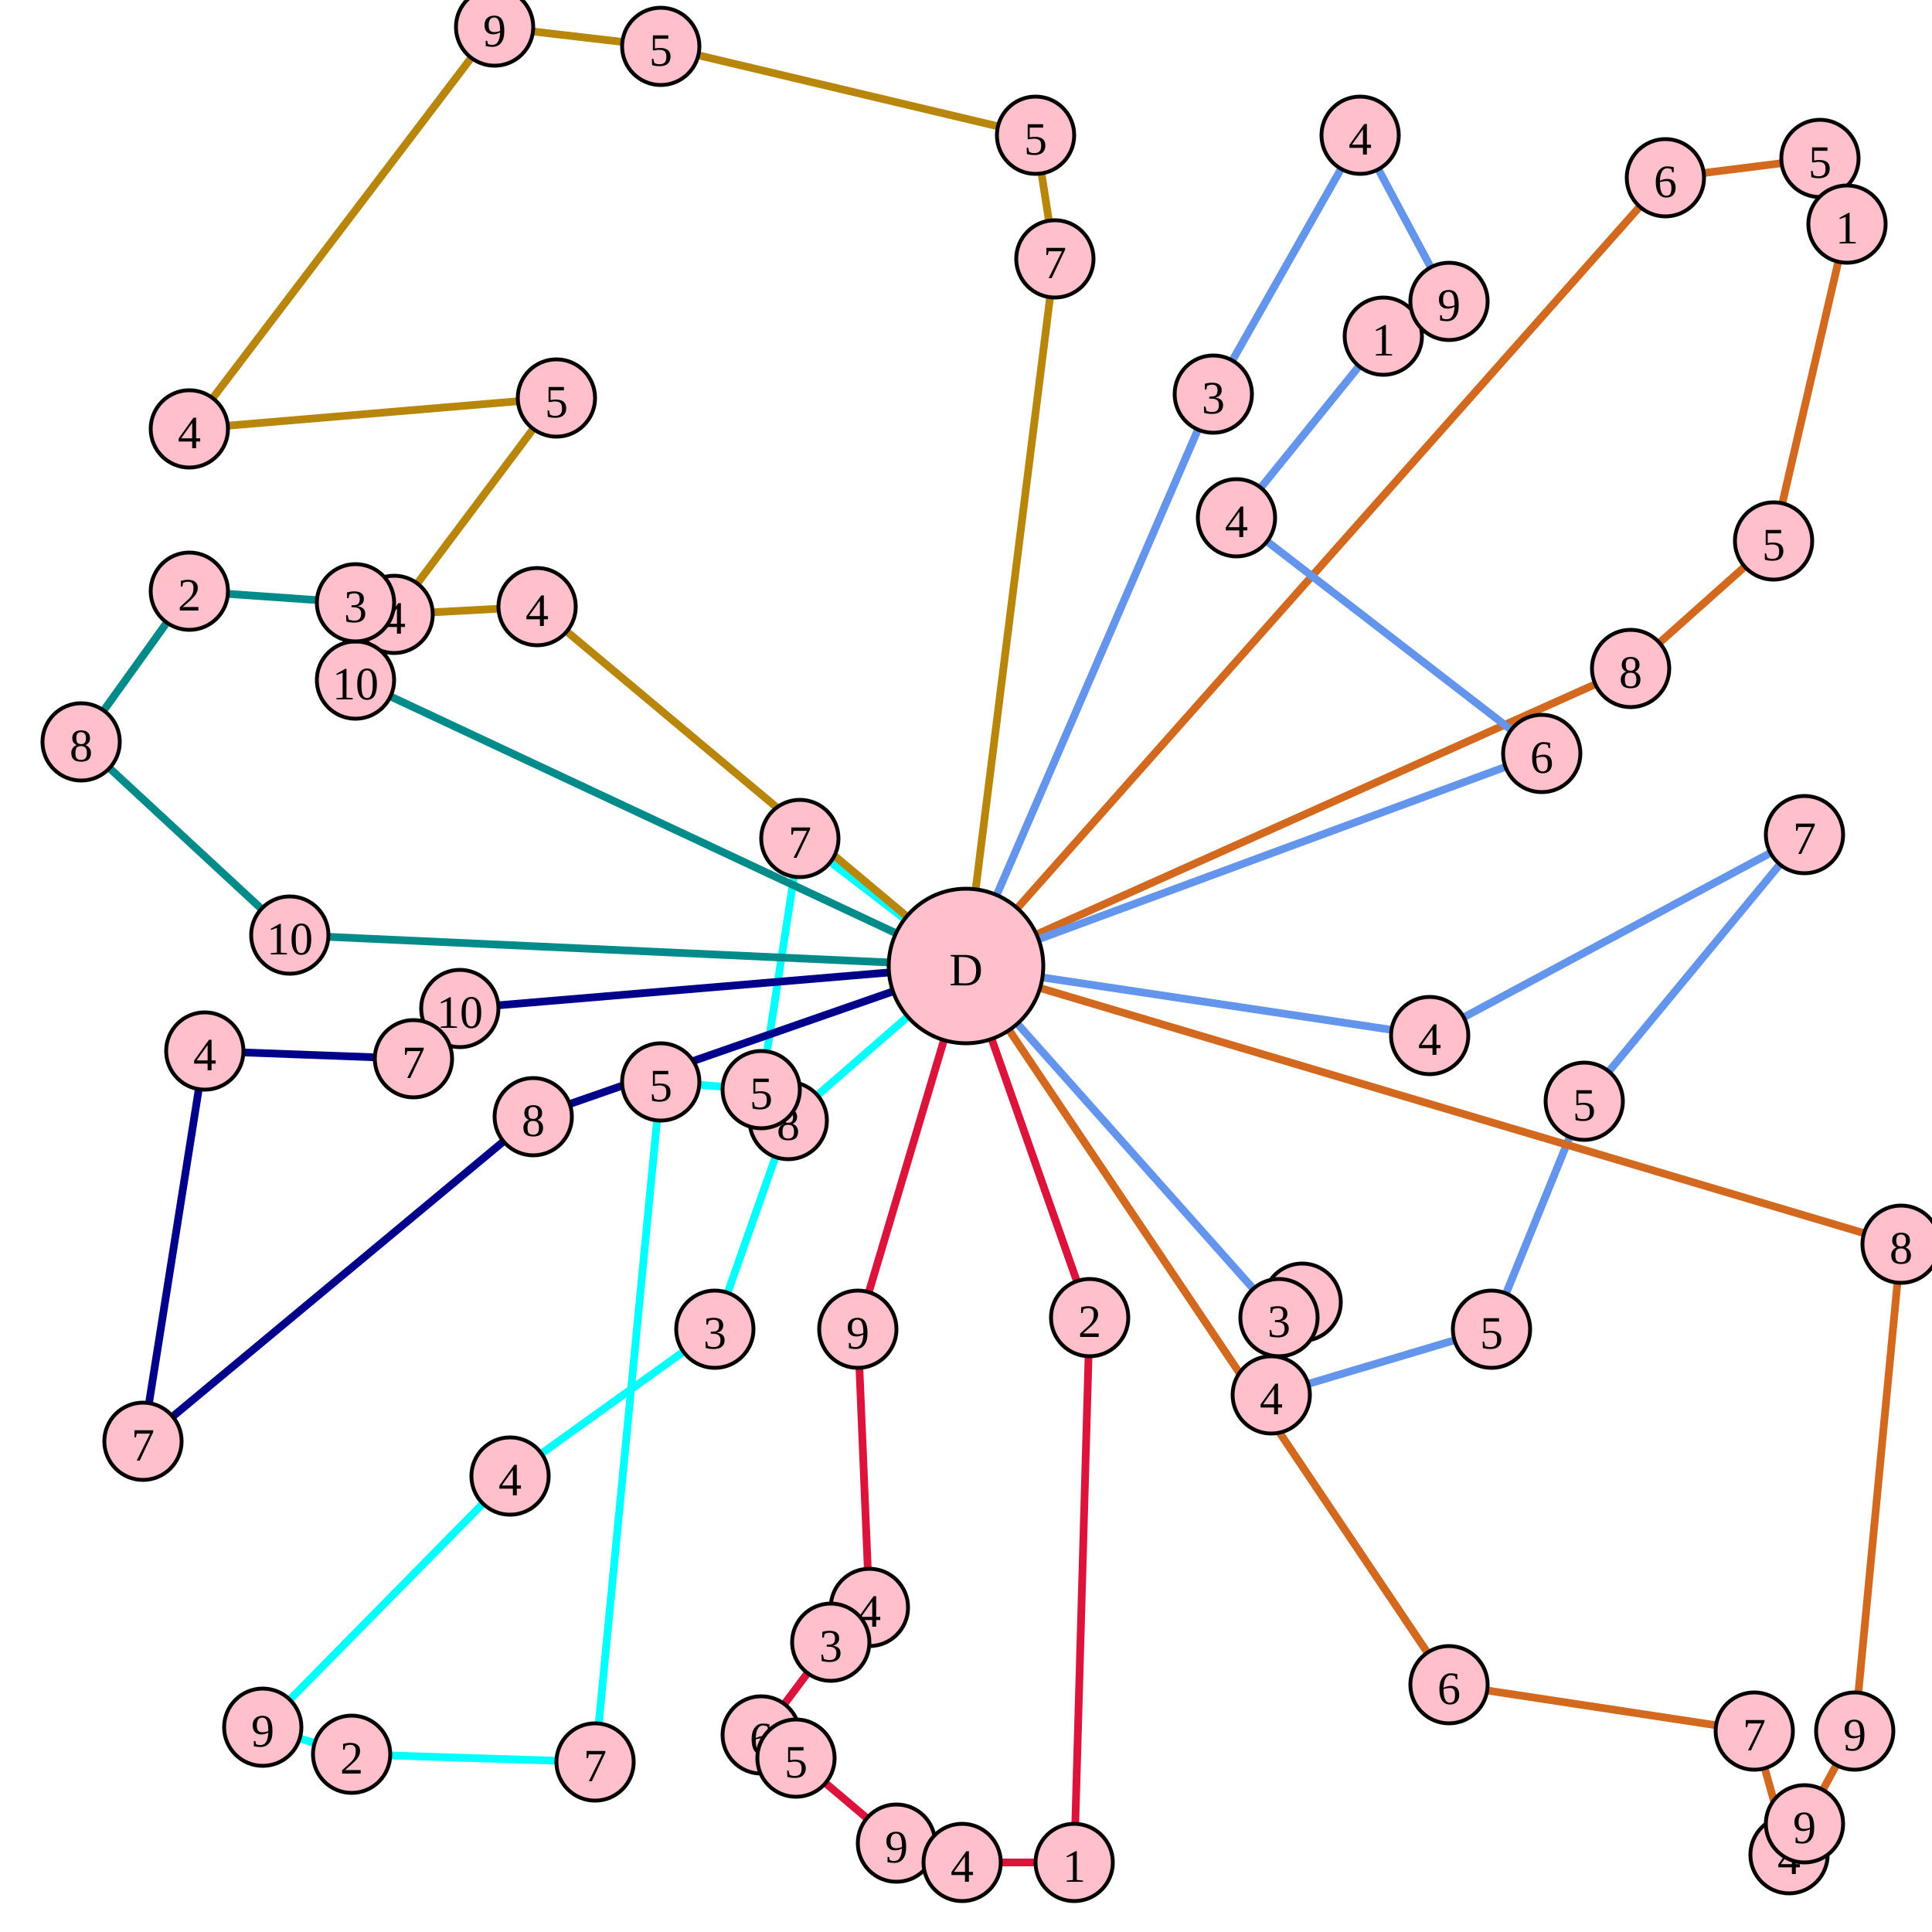
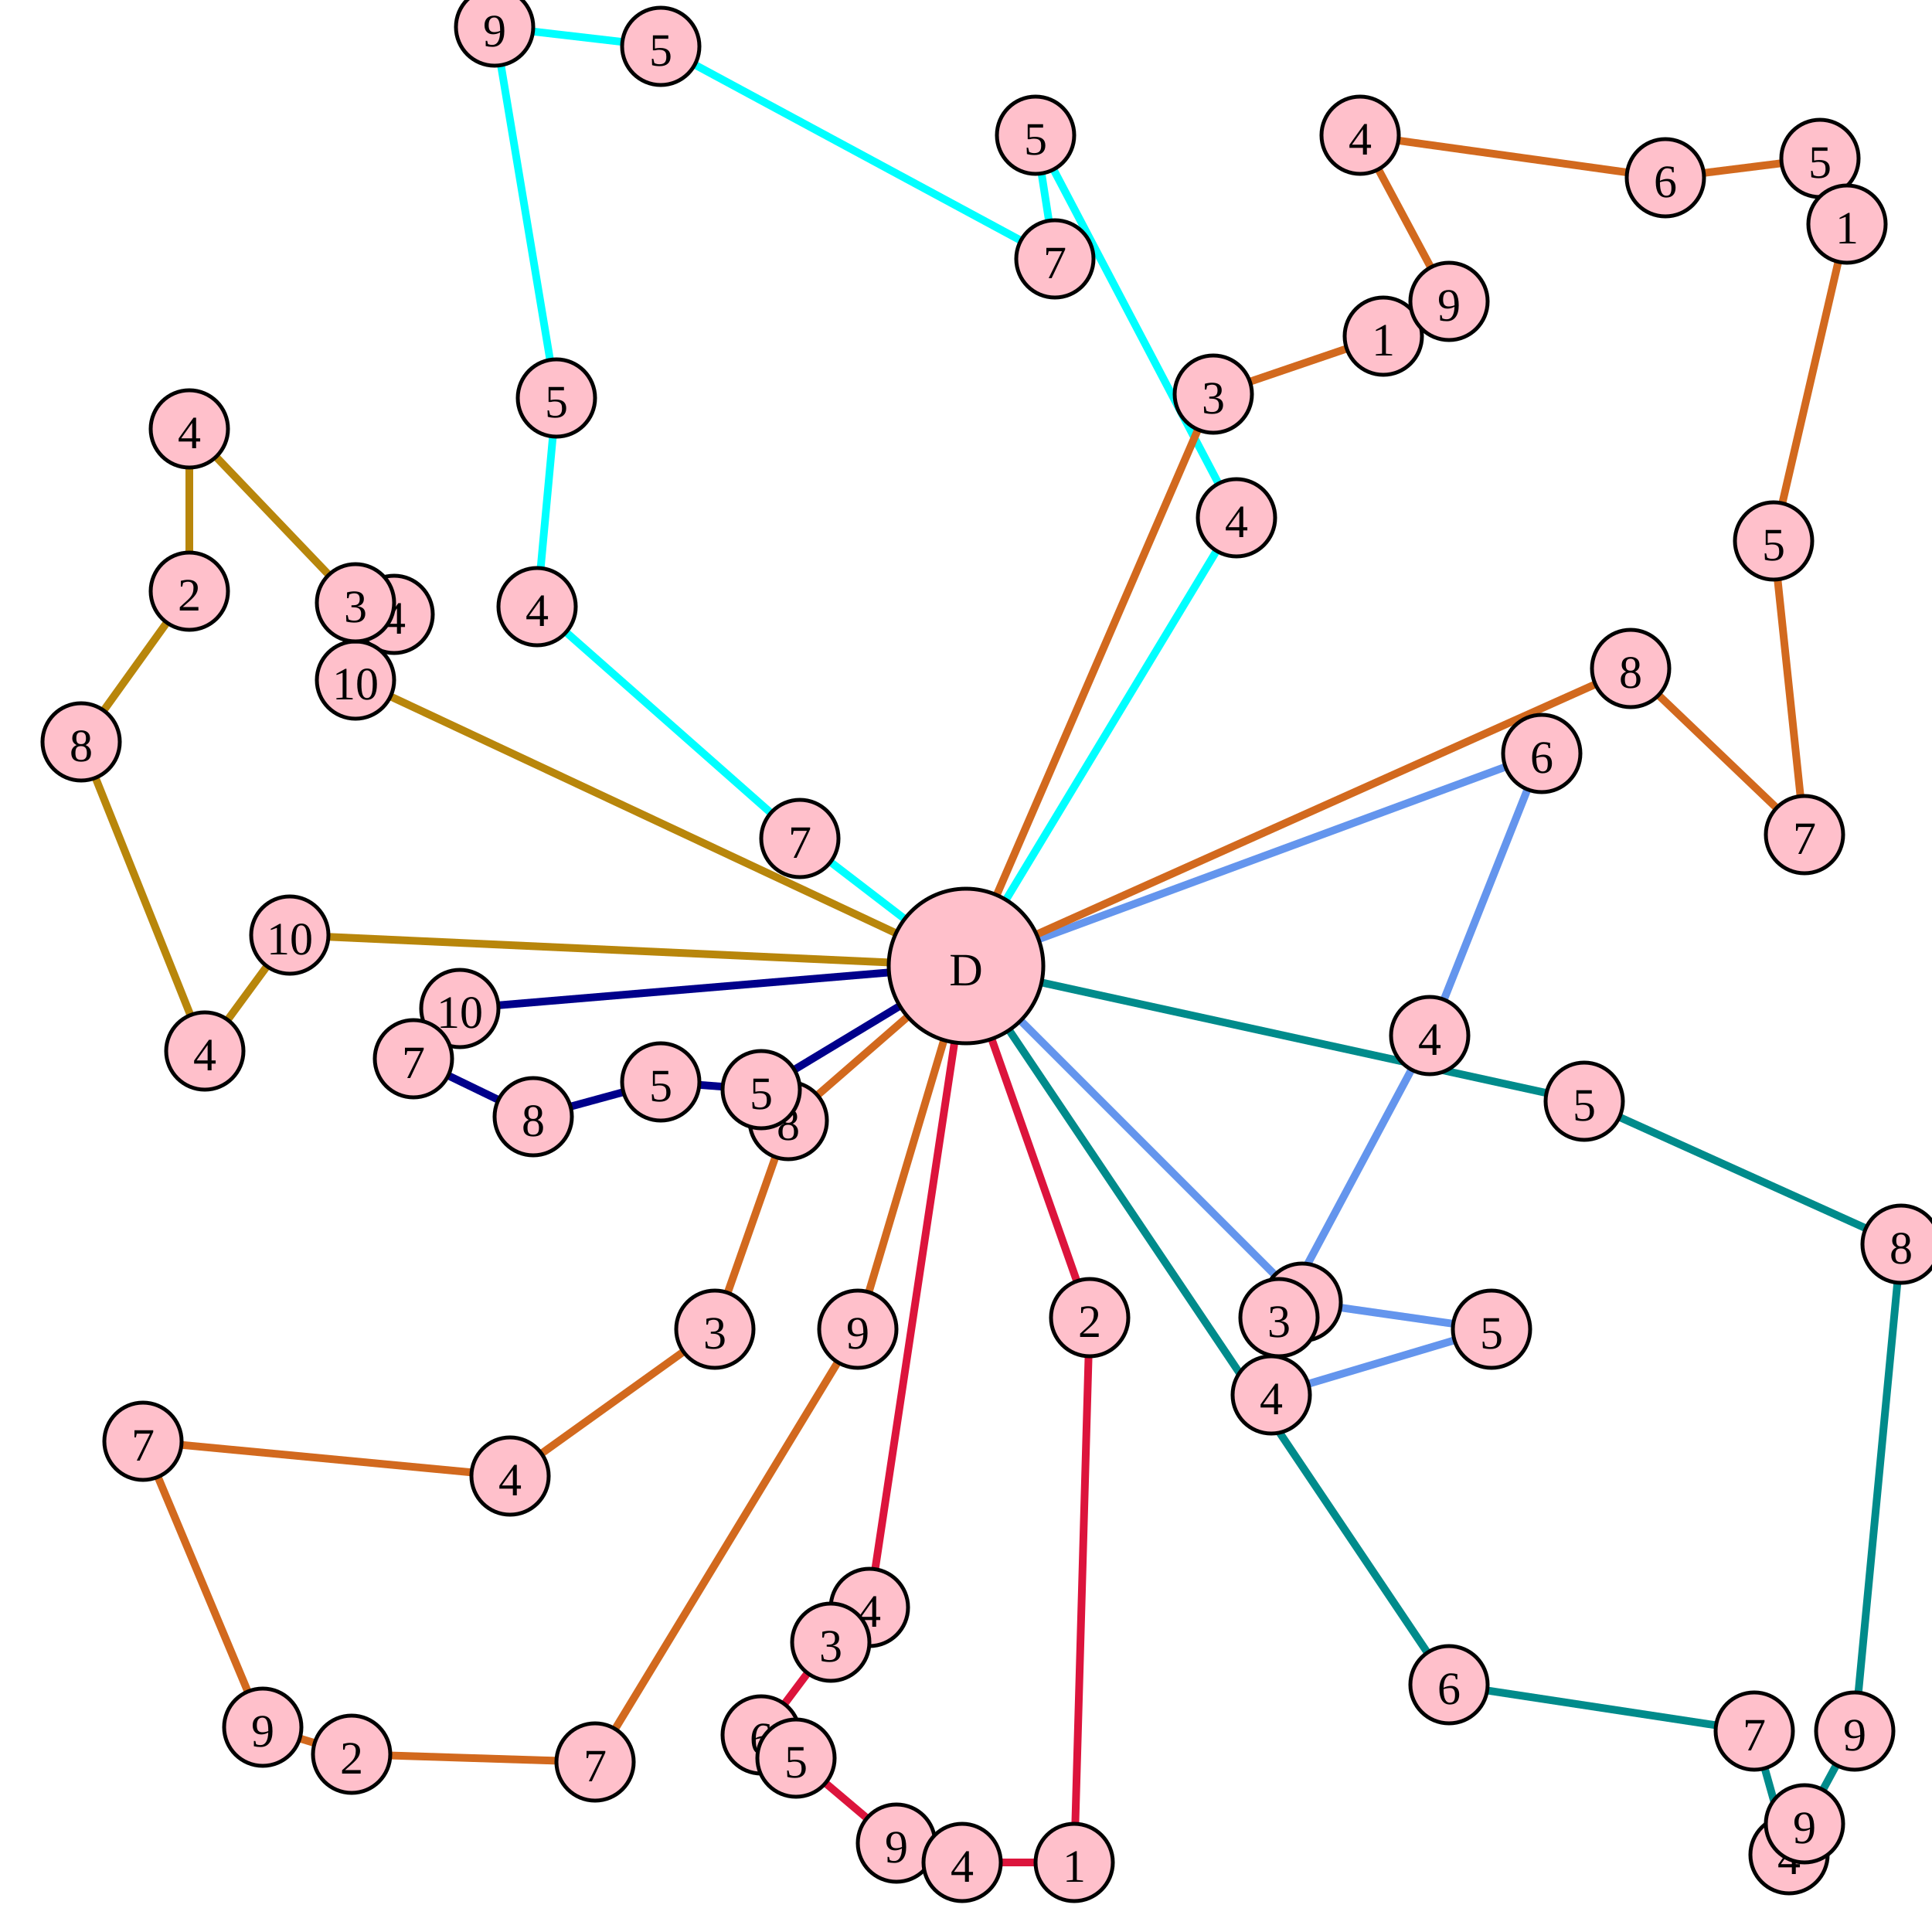
<svg xmlns="http://www.w3.org/2000/svg" width="8cm" height="8cm" viewBox="0 0 500 500" version="1.1">
-   <path d="M250.0 250.0 L431.0 46.0L471.0 41.0L478.0 58.0L459.0 140.0L422.0 173.0z" stroke="chocolate" fill="none" stroke-width="2" />
-   <path d="M250.0 250.0 L331.0 341.0L337.0 337.0L329.0 361.0L386.0 344.0L410.0 285.0L467.0 216.0L370.0 268.0z" stroke="cornflowerblue" fill="none" stroke-width="2" />
-   <path d="M250.0 250.0 L222.0 344.0L225.0 416.0L215.0 425.0L197.0 449.0L206.0 455.0L232.0 477.0L249.0 482.0L278.0 482.0L282.0 341.0z" stroke="crimson" fill="none" stroke-width="2" />
-   <path d="M250.0 250.0 L207.0 217.0L197.0 282.0L171.0 280.0L154.0 456.0L91.0 454.0L68.0 447.0L132.0 382.0L185.0 344.0L204.0 290.0z" stroke="cyan" fill="none" stroke-width="2" />
-   <path d="M250.0 250.0 L119.0 261.0L107.0 274.0L53.0 272.0L37.0 373.0L138.0 289.0z" stroke="darkblue" fill="none" stroke-width="2" />
-   <path d="M250.0 250.0 L92.0 176.0L92.0 156.0L49.0 153.0L21.0 192.0L75.0 242.0z" stroke="darkcyan" fill="none" stroke-width="2" />
-   <path d="M250.0 250.0 L139.0 157.0L102.0 159.0L144.0 103.0L49.0 111.0L128.0 7.0L171.0 12.0L268.0 35.0L273.0 67.0z" stroke="darkgoldenrod" fill="none" stroke-width="2" />
-   <path d="M250.0 250.0 L375.0 436.0L454.0 448.0L463.0 480.0L467.0 472.0L480.0 448.0L492.0 322.0z" stroke="chocolate" fill="none" stroke-width="2" />
-   <path d="M250.0 250.0 L399.0 195.0L320.0 134.0L358.0 87.0L375.0 78.0L352.0 35.0L314.0 102.0z" stroke="cornflowerblue" fill="none" stroke-width="2" />
+   <path d="M250.0 250.0 L222.0 344.0L154.0 456.0L91.0 454.0L68.0 447.0L37.0 373.0L132.0 382.0L185.0 344.0L204.0 290.0z" stroke="chocolate" fill="none" stroke-width="2" />
+   <path d="M250.0 250.0 L337.0 337.0L386.0 344.0L329.0 361.0L331.0 341.0L370.0 268.0L399.0 195.0z" stroke="cornflowerblue" fill="none" stroke-width="2" />
+   <path d="M250.0 250.0 L225.0 416.0L215.0 425.0L197.0 449.0L206.0 455.0L232.0 477.0L249.0 482.0L278.0 482.0L282.0 341.0z" stroke="crimson" fill="none" stroke-width="2" />
+   <path d="M250.0 250.0 L207.0 217.0L139.0 157.0L144.0 103.0L128.0 7.0L171.0 12.0L273.0 67.0L268.0 35.0L320.0 134.0z" stroke="cyan" fill="none" stroke-width="2" />
+   <path d="M250.0 250.0 L119.0 261.0L107.0 274.0L138.0 289.0L171.0 280.0L197.0 282.0z" stroke="darkblue" fill="none" stroke-width="2" />
+   <path d="M250.0 250.0 L375.0 436.0L454.0 448.0L463.0 480.0L467.0 472.0L480.0 448.0L492.0 322.0L410.0 285.0z" stroke="darkcyan" fill="none" stroke-width="2" />
+   <path d="M250.0 250.0 L92.0 176.0L102.0 159.0L92.0 156.0L49.0 111.0L49.0 153.0L21.0 192.0L53.0 272.0L75.0 242.0z" stroke="darkgoldenrod" fill="none" stroke-width="2" />
+   <path d="M250.0 250.0 L314.0 102.0L358.0 87.0L375.0 78.0L352.0 35.0L431.0 46.0L471.0 41.0L478.0 58.0L459.0 140.0L467.0 216.0L422.0 173.0z" stroke="chocolate" fill="none" stroke-width="2" />
  <g transform="translate(422,173)">
    <circle cx="0" cy="0" r="10" fill="pink" stroke="black" stroke-width="1" />
    <text text-anchor="middle" y="5">8</text>
  </g>
  <g transform="translate(386,344)">
    <circle cx="0" cy="0" r="10" fill="pink" stroke="black" stroke-width="1" />
    <text text-anchor="middle" y="5">5</text>
  </g>
  <g transform="translate(222,344)">
    <circle cx="0" cy="0" r="10" fill="pink" stroke="black" stroke-width="1" />
    <text text-anchor="middle" y="5">9</text>
  </g>
  <g transform="translate(329,361)">
    <circle cx="0" cy="0" r="10" fill="pink" stroke="black" stroke-width="1" />
    <text text-anchor="middle" y="5">4</text>
  </g>
  <g transform="translate(463,480)">
    <circle cx="0" cy="0" r="10" fill="pink" stroke="black" stroke-width="1" />
    <text text-anchor="middle" y="5">4</text>
  </g>
  <g transform="translate(171,280)">
    <circle cx="0" cy="0" r="10" fill="pink" stroke="black" stroke-width="1" />
    <text text-anchor="middle" y="5">5</text>
  </g>
  <g transform="translate(410,285)">
    <circle cx="0" cy="0" r="10" fill="pink" stroke="black" stroke-width="1" />
    <text text-anchor="middle" y="5">5</text>
  </g>
  <g transform="translate(102,159)">
    <circle cx="0" cy="0" r="10" fill="pink" stroke="black" stroke-width="1" />
    <text text-anchor="middle" y="5">4</text>
  </g>
  <g transform="translate(467,472)">
    <circle cx="0" cy="0" r="10" fill="pink" stroke="black" stroke-width="1" />
    <text text-anchor="middle" y="5">9</text>
  </g>
  <g transform="translate(204,290)">
    <circle cx="0" cy="0" r="10" fill="pink" stroke="black" stroke-width="1" />
    <text text-anchor="middle" y="5">8</text>
  </g>
  <g transform="translate(459,140)">
    <circle cx="0" cy="0" r="10" fill="pink" stroke="black" stroke-width="1" />
    <text text-anchor="middle" y="5">5</text>
  </g>
  <g transform="translate(49,111)">
    <circle cx="0" cy="0" r="10" fill="pink" stroke="black" stroke-width="1" />
    <text text-anchor="middle" y="5">4</text>
  </g>
  <g transform="translate(197,449)">
    <circle cx="0" cy="0" r="10" fill="pink" stroke="black" stroke-width="1" />
    <text text-anchor="middle" y="5">6</text>
  </g>
  <g transform="translate(370,268)">
    <circle cx="0" cy="0" r="10" fill="pink" stroke="black" stroke-width="1" />
    <text text-anchor="middle" y="5">4</text>
  </g>
  <g transform="translate(337,337)">
    <circle cx="0" cy="0" r="10" fill="pink" stroke="black" stroke-width="1" />
    <text text-anchor="middle" y="5">9</text>
  </g>
  <g transform="translate(225,416)">
    <circle cx="0" cy="0" r="10" fill="pink" stroke="black" stroke-width="1" />
    <text text-anchor="middle" y="5">4</text>
  </g>
  <g transform="translate(273,67)">
    <circle cx="0" cy="0" r="10" fill="pink" stroke="black" stroke-width="1" />
    <text text-anchor="middle" y="5">7</text>
  </g>
  <g transform="translate(207,217)">
    <circle cx="0" cy="0" r="10" fill="pink" stroke="black" stroke-width="1" />
    <text text-anchor="middle" y="5">7</text>
  </g>
  <g transform="translate(358,87)">
    <circle cx="0" cy="0" r="10" fill="pink" stroke="black" stroke-width="1" />
    <text text-anchor="middle" y="5">1</text>
  </g>
  <g transform="translate(91,454)">
    <circle cx="0" cy="0" r="10" fill="pink" stroke="black" stroke-width="1" />
    <text text-anchor="middle" y="5">2</text>
  </g>
  <g transform="translate(53,272)">
    <circle cx="0" cy="0" r="10" fill="pink" stroke="black" stroke-width="1" />
    <text text-anchor="middle" y="5">4</text>
  </g>
  <g transform="translate(375,78)">
    <circle cx="0" cy="0" r="10" fill="pink" stroke="black" stroke-width="1" />
    <text text-anchor="middle" y="5">9</text>
  </g>
  <g transform="translate(431,46)">
    <circle cx="0" cy="0" r="10" fill="pink" stroke="black" stroke-width="1" />
    <text text-anchor="middle" y="5">6</text>
  </g>
  <g transform="translate(138,289)">
    <circle cx="0" cy="0" r="10" fill="pink" stroke="black" stroke-width="1" />
    <text text-anchor="middle" y="5">8</text>
  </g>
  <g transform="translate(320,134)">
    <circle cx="0" cy="0" r="10" fill="pink" stroke="black" stroke-width="1" />
    <text text-anchor="middle" y="5">4</text>
  </g>
  <g transform="translate(49,153)">
    <circle cx="0" cy="0" r="10" fill="pink" stroke="black" stroke-width="1" />
    <text text-anchor="middle" y="5">2</text>
  </g>
  <g transform="translate(37,373)">
    <circle cx="0" cy="0" r="10" fill="pink" stroke="black" stroke-width="1" />
    <text text-anchor="middle" y="5">7</text>
  </g>
  <g transform="translate(232,477)">
    <circle cx="0" cy="0" r="10" fill="pink" stroke="black" stroke-width="1" />
    <text text-anchor="middle" y="5">9</text>
  </g>
  <g transform="translate(119,261)">
    <circle cx="0" cy="0" r="10" fill="pink" stroke="black" stroke-width="1" />
    <text text-anchor="middle" y="5">10</text>
  </g>
  <g transform="translate(75,242)">
    <circle cx="0" cy="0" r="10" fill="pink" stroke="black" stroke-width="1" />
    <text text-anchor="middle" y="5">10</text>
  </g>
  <g transform="translate(249,482)">
    <circle cx="0" cy="0" r="10" fill="pink" stroke="black" stroke-width="1" />
    <text text-anchor="middle" y="5">4</text>
  </g>
  <g transform="translate(282,341)">
    <circle cx="0" cy="0" r="10" fill="pink" stroke="black" stroke-width="1" />
    <text text-anchor="middle" y="5">2</text>
  </g>
  <g transform="translate(454,448)">
    <circle cx="0" cy="0" r="10" fill="pink" stroke="black" stroke-width="1" />
    <text text-anchor="middle" y="5">7</text>
  </g>
  <g transform="translate(128,7)">
    <circle cx="0" cy="0" r="10" fill="pink" stroke="black" stroke-width="1" />
    <text text-anchor="middle" y="5">9</text>
  </g>
  <g transform="translate(399,195)">
    <circle cx="0" cy="0" r="10" fill="pink" stroke="black" stroke-width="1" />
    <text text-anchor="middle" y="5">6</text>
  </g>
  <g transform="translate(68,447)">
    <circle cx="0" cy="0" r="10" fill="pink" stroke="black" stroke-width="1" />
    <text text-anchor="middle" y="5">9</text>
  </g>
  <g transform="translate(471,41)">
    <circle cx="0" cy="0" r="10" fill="pink" stroke="black" stroke-width="1" />
    <text text-anchor="middle" y="5">5</text>
  </g>
  <g transform="translate(278,482)">
    <circle cx="0" cy="0" r="10" fill="pink" stroke="black" stroke-width="1" />
    <text text-anchor="middle" y="5">1</text>
  </g>
  <g transform="translate(154,456)">
    <circle cx="0" cy="0" r="10" fill="pink" stroke="black" stroke-width="1" />
    <text text-anchor="middle" y="5">7</text>
  </g>
  <g transform="translate(215,425)">
    <circle cx="0" cy="0" r="10" fill="pink" stroke="black" stroke-width="1" />
    <text text-anchor="middle" y="5">3</text>
  </g>
  <g transform="translate(185,344)">
    <circle cx="0" cy="0" r="10" fill="pink" stroke="black" stroke-width="1" />
    <text text-anchor="middle" y="5">3</text>
  </g>
  <g transform="translate(139,157)">
    <circle cx="0" cy="0" r="10" fill="pink" stroke="black" stroke-width="1" />
    <text text-anchor="middle" y="5">4</text>
  </g>
  <g transform="translate(171,12)">
    <circle cx="0" cy="0" r="10" fill="pink" stroke="black" stroke-width="1" />
    <text text-anchor="middle" y="5">5</text>
  </g>
  <g transform="translate(375,436)">
    <circle cx="0" cy="0" r="10" fill="pink" stroke="black" stroke-width="1" />
    <text text-anchor="middle" y="5">6</text>
  </g>
  <g transform="translate(352,35)">
    <circle cx="0" cy="0" r="10" fill="pink" stroke="black" stroke-width="1" />
    <text text-anchor="middle" y="5">4</text>
  </g>
  <g transform="translate(268,35)">
    <circle cx="0" cy="0" r="10" fill="pink" stroke="black" stroke-width="1" />
    <text text-anchor="middle" y="5">5</text>
  </g>
  <g transform="translate(197,282)">
    <circle cx="0" cy="0" r="10" fill="pink" stroke="black" stroke-width="1" />
    <text text-anchor="middle" y="5">5</text>
  </g>
  <g transform="translate(144,103)">
    <circle cx="0" cy="0" r="10" fill="pink" stroke="black" stroke-width="1" />
    <text text-anchor="middle" y="5">5</text>
  </g>
  <g transform="translate(107,274)">
    <circle cx="0" cy="0" r="10" fill="pink" stroke="black" stroke-width="1" />
    <text text-anchor="middle" y="5">7</text>
  </g>
  <g transform="translate(92,176)">
    <circle cx="0" cy="0" r="10" fill="pink" stroke="black" stroke-width="1" />
    <text text-anchor="middle" y="5">10</text>
  </g>
  <g transform="translate(21,192)">
    <circle cx="0" cy="0" r="10" fill="pink" stroke="black" stroke-width="1" />
    <text text-anchor="middle" y="5">8</text>
  </g>
  <g transform="translate(206,455)">
    <circle cx="0" cy="0" r="10" fill="pink" stroke="black" stroke-width="1" />
    <text text-anchor="middle" y="5">5</text>
  </g>
  <g transform="translate(92,156)">
    <circle cx="0" cy="0" r="10" fill="pink" stroke="black" stroke-width="1" />
    <text text-anchor="middle" y="5">3</text>
  </g>
  <g transform="translate(492,322)">
    <circle cx="0" cy="0" r="10" fill="pink" stroke="black" stroke-width="1" />
    <text text-anchor="middle" y="5">8</text>
  </g>
  <g transform="translate(480,448)">
    <circle cx="0" cy="0" r="10" fill="pink" stroke="black" stroke-width="1" />
    <text text-anchor="middle" y="5">9</text>
  </g>
  <g transform="translate(478,58)">
    <circle cx="0" cy="0" r="10" fill="pink" stroke="black" stroke-width="1" />
    <text text-anchor="middle" y="5">1</text>
  </g>
  <g transform="translate(467,216)">
    <circle cx="0" cy="0" r="10" fill="pink" stroke="black" stroke-width="1" />
    <text text-anchor="middle" y="5">7</text>
  </g>
  <g transform="translate(132,382)">
    <circle cx="0" cy="0" r="10" fill="pink" stroke="black" stroke-width="1" />
    <text text-anchor="middle" y="5">4</text>
  </g>
  <g transform="translate(314,102)">
    <circle cx="0" cy="0" r="10" fill="pink" stroke="black" stroke-width="1" />
    <text text-anchor="middle" y="5">3</text>
  </g>
  <g transform="translate(331,341)">
    <circle cx="0" cy="0" r="10" fill="pink" stroke="black" stroke-width="1" />
    <text text-anchor="middle" y="5">3</text>
  </g>
  <g transform="translate(250,250)">
    <circle cx="0" cy="0" r="20" fill="pink" stroke="black" stroke-width="1" />
    <text text-anchor="middle" y="5">D</text>
  </g>
</svg>
